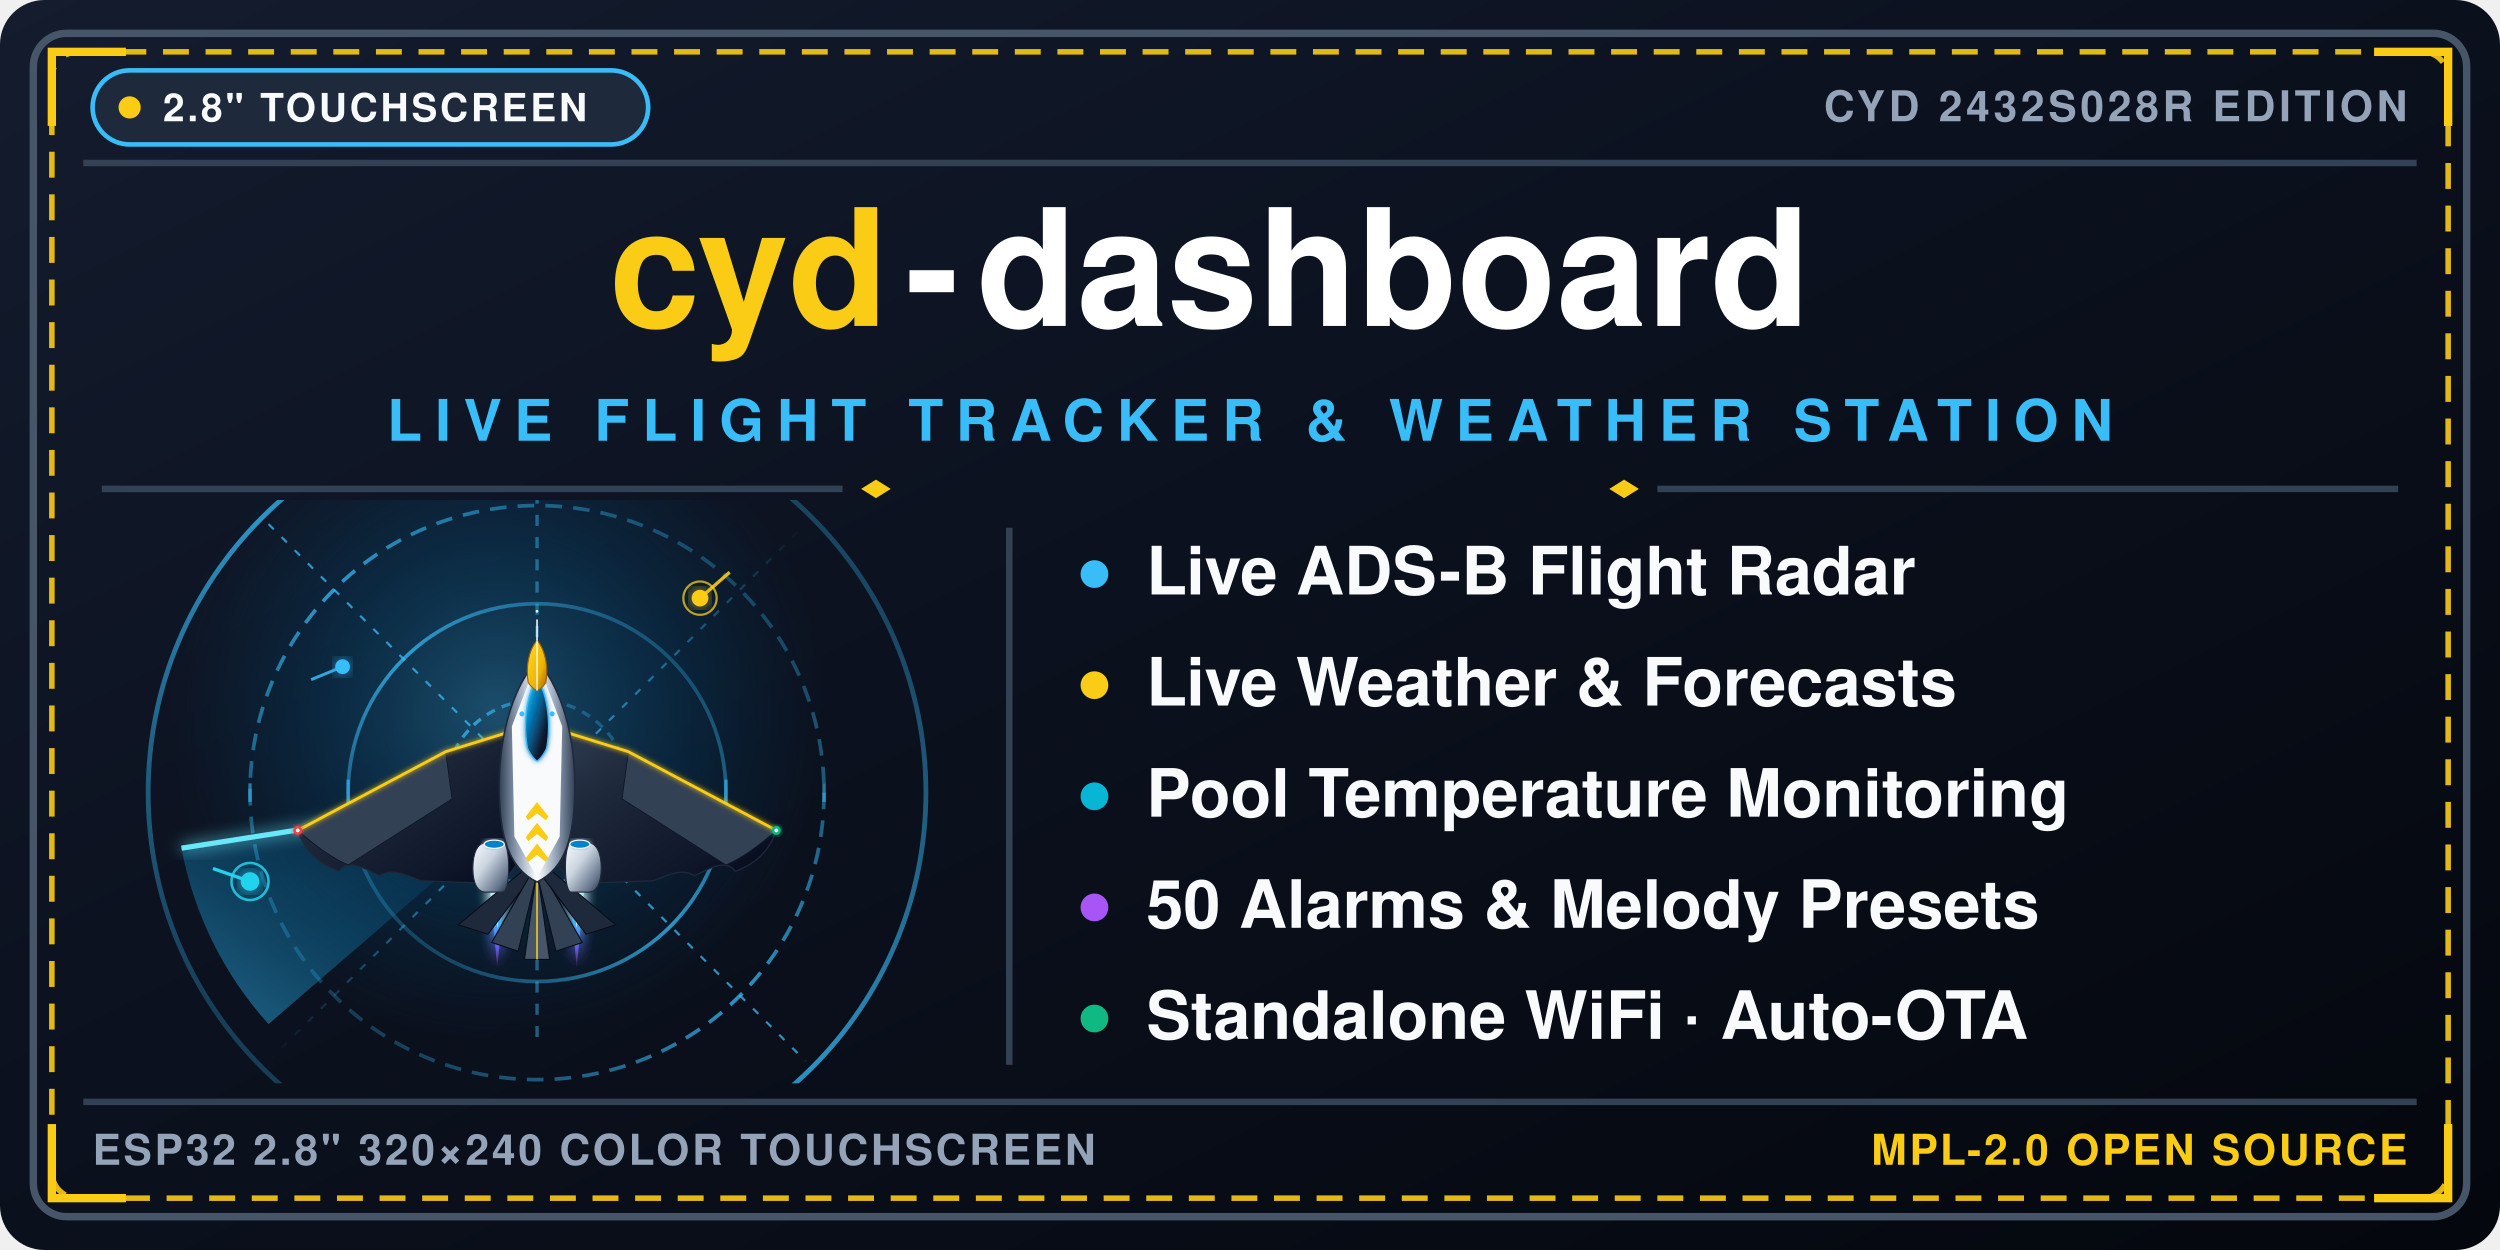
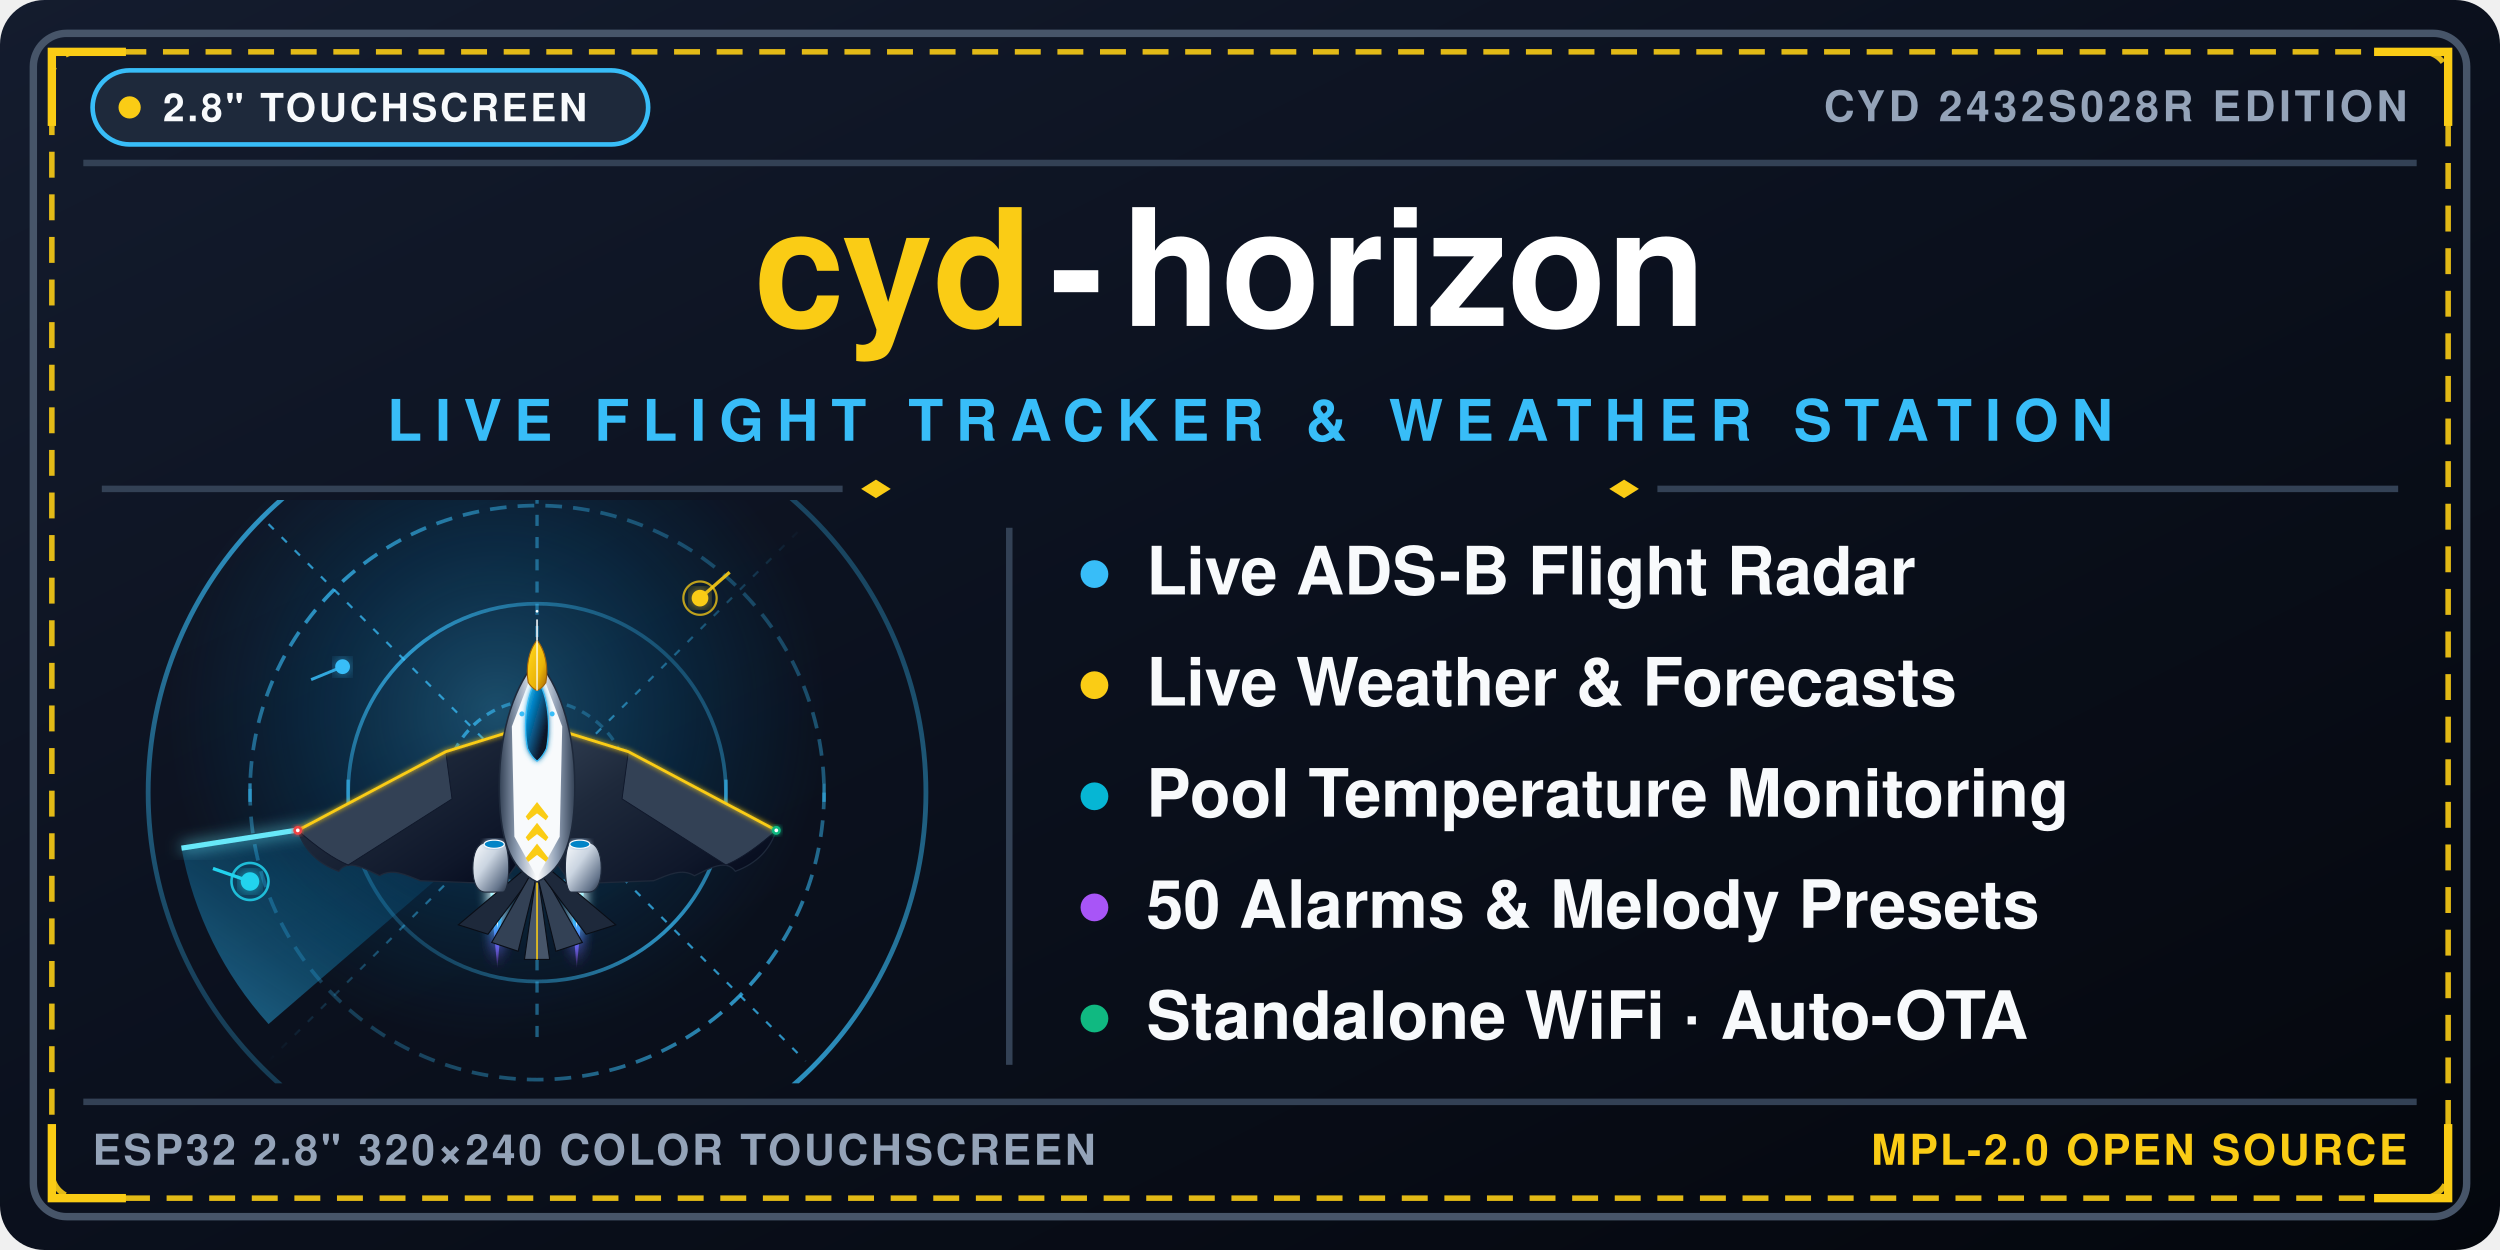
<svg xmlns="http://www.w3.org/2000/svg" viewBox="0 0 1350 675" width="1350" height="675">
  <defs>
    <linearGradient id="boxBg28" x1="0%" y1="0%" x2="100%" y2="100%">
      <stop offset="0%" stop-color="#141c2e" />
      <stop offset="40%" stop-color="#0c1220" />
      <stop offset="100%" stop-color="#04070d" />
    </linearGradient>
    <clipPath id="middleSectionClip28">
      <rect x="35" y="270" width="510" height="315" rx="12" />
    </clipPath>
    <linearGradient id="ringFade28" x1="0%" y1="100%" x2="100%" y2="0%">
      <stop offset="0%" stop-color="#38bdf8" stop-opacity="0.0" />
      <stop offset="20%" stop-color="#38bdf8" stop-opacity="0.35" />
      <stop offset="50%" stop-color="#38bdf8" stop-opacity="0.75" />
      <stop offset="85%" stop-color="#38bdf8" stop-opacity="0.3" />
      <stop offset="100%" stop-color="#38bdf8" stop-opacity="0.0" />
    </linearGradient>
    <radialGradient id="scopeBackdrop28" cx="45%" cy="40%" r="55%">
      <stop offset="0%" stop-color="#38bdf8" stop-opacity="0.35" />
      <stop offset="40%" stop-color="#0284c7" stop-opacity="0.18" />
      <stop offset="75%" stop-color="#0369a1" stop-opacity="0.0" />
      <stop offset="100%" stop-color="#020617" stop-opacity="0.0" />
    </radialGradient>
    <linearGradient id="sweepPhosphor28" x1="0%" y1="100%" x2="100%" y2="0%">
      <stop offset="0%" stop-color="#38bdf8" stop-opacity="0.5" />
      <stop offset="45%" stop-color="#0ea5e9" stop-opacity="0.25" />
      <stop offset="85%" stop-color="#0284c7" stop-opacity="0.0" />
    </linearGradient>
    <linearGradient id="cydGold28" x1="0%" y1="0%" x2="100%" y2="100%">
      <stop offset="0%" stop-color="#fef08a" />
      <stop offset="25%" stop-color="#facc15" />
      <stop offset="65%" stop-color="#eab308" />
      <stop offset="100%" stop-color="#a16207" />
    </linearGradient>
    <linearGradient id="titanium28" x1="0%" y1="0%" x2="100%" y2="0%">
      <stop offset="0%" stop-color="#334155" />
      <stop offset="25%" stop-color="#94a3b8" />
      <stop offset="50%" stop-color="#ffffff" />
      <stop offset="75%" stop-color="#94a3b8" />
      <stop offset="100%" stop-color="#334155" />
    </linearGradient>
    <linearGradient id="stealthWing28" x1="0%" y1="0%" x2="100%" y2="100%">
      <stop offset="0%" stop-color="#334155" />
      <stop offset="35%" stop-color="#1e293b" />
      <stop offset="75%" stop-color="#0f172a" />
      <stop offset="100%" stop-color="#020617" />
    </linearGradient>
    <linearGradient id="metalNacelle28" x1="0%" y1="0%" x2="100%" y2="100%">
      <stop offset="0%" stop-color="#f8fafc" />
      <stop offset="40%" stop-color="#cbd5e1" />
      <stop offset="80%" stop-color="#64748b" />
      <stop offset="100%" stop-color="#1e293b" />
    </linearGradient>
    <linearGradient id="canopyGlass28" x1="0%" y1="0%" x2="100%" y2="100%">
      <stop offset="0%" stop-color="#67e8f9" />
      <stop offset="30%" stop-color="#0284c7" />
      <stop offset="75%" stop-color="#0f172a" />
      <stop offset="100%" stop-color="#020617" />
    </linearGradient>
    <linearGradient id="afterburner28" x1="0%" y1="0%" x2="0%" y2="100%">
      <stop offset="0%" stop-color="#ffffff" />
      <stop offset="15%" stop-color="#67e8f9" />
      <stop offset="40%" stop-color="#38bdf8" />
      <stop offset="70%" stop-color="#6366f1" />
      <stop offset="100%" stop-color="#a855f7" stop-opacity="0" />
    </linearGradient>
    <filter id="glow28" x="-20%" y="-20%" width="140%" height="140%">
      <feGaussianBlur stdDeviation="4" result="b" />
      <feMerge>
        <feMergeNode in="b" />
        <feMergeNode in="SourceGraphic" />
      </feMerge>
    </filter>
    <filter id="highGlow28" x="-50%" y="-50%" width="200%" height="200%">
      <feGaussianBlur stdDeviation="10" result="b1" />
      <feGaussianBlur stdDeviation="3" result="b2" />
      <feMerge>
        <feMergeNode in="b1" />
        <feMergeNode in="b2" />
        <feMergeNode in="SourceGraphic" />
      </feMerge>
    </filter>
  </defs>
  <rect width="1350" height="675" fill="url(#boxBg28)" rx="24" />
  <rect x="18" y="18" width="1314" height="639" rx="18" fill="none" stroke="#475569" stroke-width="4.0" />
  <rect x="28" y="28" width="1294" height="619" rx="14" fill="none" stroke="#facc15" stroke-width="3.0" stroke-dasharray="14 9" opacity="0.9" />
  <g stroke="#facc15" stroke-width="4.5" fill="none">
    <path d="M28,68 L28,28 L68,28" />
    <path d="M1322,68 L1322,28 L1282,28" />
    <path d="M28,607 L28,647 L68,647" />
    <path d="M1322,607 L1322,647 L1282,647" />
  </g>
  <g transform="translate(0, 58)">
    <rect x="50" y="-20" width="300" height="40" rx="20" fill="#1e293b" stroke="#38bdf8" stroke-width="2.5" />
    <circle cx="70" cy="0" r="6" fill="#facc15" />
    <text x="88" y="7.5" font-family="'Futura', 'Helvetica Neue', Helvetica, Arial, sans-serif" font-weight="bold" font-size="21" fill="#f8fafc" letter-spacing="1.5">
      2.8" TOUCHSCREEN
    </text>
    <text x="1300" y="7.5" font-family="'Helvetica Neue', Helvetica, Arial, sans-serif" font-weight="bold" font-size="23" fill="#94a3b8" letter-spacing="2" text-anchor="end">
      CYD 2432S028R EDITION
    </text>
  </g>
  <line x1="45" y1="88" x2="1305" y2="88" stroke="#334155" stroke-width="3.5" />
-   <g transform="translate(503.5, 176)">
+   <g transform="translate(581.5, 176)">
    <g font-family="'Futura', 'Helvetica Neue', Helvetica, Arial, sans-serif" font-weight="900" font-size="88">
      <text x="-24" y="0" fill="#facc15" text-anchor="end">cyd</text>
      <text x="0" y="0" fill="#ffffff" text-anchor="middle">-</text>
-       <text x="24" y="0" fill="#ffffff" text-anchor="start">dashboard</text>
+       <text x="24" y="0" fill="#ffffff" text-anchor="start">horizon</text>
    </g>
  </g>
  <text x="675" y="238" font-family="'Futura', 'Helvetica Neue', Helvetica, Arial, sans-serif" font-weight="bold" font-size="31" fill="#38bdf8" letter-spacing="7" text-anchor="middle">
    LIVE FLIGHT TRACKER &amp; WEATHER STATION
  </text>
  <g transform="translate(675, 264)">
    <line x1="-620" y1="0" x2="-220" y2="0" stroke="#334155" stroke-width="3.5" />
    <polygon points="-210,0 -202,-5 -194,0 -202,5" fill="#facc15" />
    <line x1="-180" y1="0" x2="180" y2="0" stroke="#facc15" stroke-width="4.0" filter="url(#glow28)" />
    <polygon points="194,0 202,-5 210,0 202,5" fill="#facc15" />
    <line x1="220" y1="0" x2="620" y2="0" stroke="#334155" stroke-width="3.5" />
  </g>
  <g id="sweepingRadarGroup" clip-path="url(#middleSectionClip28)">
    <g transform="translate(290, 428)">
      <circle cx="0" cy="0" r="215" fill="url(#scopeBackdrop28)" />
      <circle cx="0" cy="0" r="210" fill="none" stroke="url(#ringFade28)" stroke-width="2.6" />
      <circle cx="0" cy="0" r="155" fill="none" stroke="url(#ringFade28)" stroke-width="2.0" stroke-dasharray="9 6" />
      <circle cx="0" cy="0" r="102" fill="none" stroke="url(#ringFade28)" stroke-width="2.0" />
      <circle cx="0" cy="0" r="50" fill="none" stroke="url(#ringFade28)" stroke-width="1.8" stroke-dasharray="5 4" />
      <line x1="-210" y1="0" x2="210" y2="0" stroke="url(#ringFade28)" stroke-width="1.8" stroke-dasharray="6 6" />
      <line x1="0" y1="-210" x2="0" y2="135" stroke="#38bdf8" stroke-width="1.8" stroke-dasharray="6 6" opacity="0.45" />
      <line x1="-145" y1="-145" x2="145" y2="145" stroke="url(#ringFade28)" stroke-width="1.2" stroke-dasharray="4 6" />
      <line x1="-145" y1="145" x2="145" y2="-145" stroke="url(#ringFade28)" stroke-width="1.2" stroke-dasharray="4 6" />
      <g stroke="#38bdf8" stroke-width="1.8" opacity="0.6">
        <line x1="-50" y1="-5" x2="-50" y2="5" />
        <line x1="-102" y1="-7" x2="-102" y2="7" />
        <line x1="-155" y1="-5" x2="-155" y2="5" />
        <line x1="50" y1="-5" x2="50" y2="5" />
        <line x1="102" y1="-7" x2="102" y2="7" />
        <line x1="155" y1="-5" x2="155" y2="5" />
      </g>
      <path d="M0,0 L-145,125 A195,195 0 0,1 -192,30 Z" fill="url(#sweepPhosphor28)" />
      <line x1="0" y1="0" x2="-192" y2="30" stroke="#67e8f9" stroke-width="2.8" filter="url(#glow28)" />
      <circle cx="88" cy="-105" r="4.5" fill="#facc15" filter="url(#glow28)" />
      <circle cx="88" cy="-105" r="9" fill="none" stroke="#facc15" stroke-width="1.2" opacity="0.75" />
      <line x1="88" y1="-105" x2="104" y2="-119" stroke="#facc15" stroke-width="1.8" opacity="0.9" />
      <circle cx="-105" cy="-68" r="4" fill="#38bdf8" filter="url(#glow28)" />
      <line x1="-105" y1="-68" x2="-122" y2="-61" stroke="#38bdf8" stroke-width="1.6" opacity="0.85" />
      <circle cx="-155" cy="48" r="5" fill="#22d3ee" filter="url(#glow28)" />
      <circle cx="-155" cy="48" r="10" fill="none" stroke="#22d3ee" stroke-width="1.4" opacity="0.85" />
      <line x1="-155" y1="48" x2="-175" y2="41" stroke="#22d3ee" stroke-width="1.8" />
    </g>
  </g>
  <g id="heroEmblem" transform="translate(290, 428) scale(0.34)">
    <g filter="url(#highGlow28)">
      <polygon points="-75,150 -52,150 -63,280" fill="url(#afterburner28)" />
      <polygon points="-70,150 -56,150 -63,215" fill="#ffffff" />
      <polygon points="52,150 75,150 63,280" fill="url(#afterburner28)" />
      <polygon points="56,150 70,150 63,215" fill="#ffffff" />
    </g>
    <g stroke="#090d16" stroke-width="1.8">
      <path d="M0,105 L-125,210 L-78,225 L0,122 Z" fill="#1e293b" />
      <path d="M0,112 L-72,238 L-30,252 L0,130 Z" fill="#334155" />
      <path d="M0,120 L-20,265 L20,265 L0,120 Z" fill="#475569" />
      <path d="M0,112 L72,238 L30,252 L0,130 Z" fill="#334155" />
      <path d="M0,105 L125,210 L78,225 L0,122 Z" fill="#1e293b" />
      <line x1="0" y1="120" x2="0" y2="265" stroke="#facc15" stroke-width="2.5" />
    </g>
    <polygon points="-75,95 -112,12 -82,12 -54,118" fill="url(#metalNacelle28)" stroke="#1e293b" stroke-width="1.8" />
    <polygon points="-112,12 -82,12 -86,32 -108,32" fill="#facc15" />
    <polygon points="75,95 112,12 82,12 54,118" fill="url(#metalNacelle28)" stroke="#1e293b" stroke-width="1.8" />
    <polygon points="112,12 82,12 86,32 108,32" fill="#facc15" />
    <g id="leftWing">
      <path d="M0,-110 L-145,-65 L-380,60 C-370,90 -350,112 -315,125 C-300,105 -275,120 -250,132 C-230,120 -210,130 -185,140 L-55,145 L0,70 Z" fill="url(#stealthWing28)" stroke="#1e293b" stroke-width="2" />
      <path d="M-145,-65 L-380,60 Q-335,100 -300,115 L-135,10 Z" fill="#334155" stroke="#0f172a" stroke-width="1.5" />
      <path d="M0,-110 L-145,-65 L-380,60" stroke="#facc15" stroke-width="4.5" fill="none" filter="url(#glow28)" />
      <circle cx="-380" cy="60" r="7" fill="#ef4444" filter="url(#glow28)" />
      <circle cx="-380" cy="60" r="3" fill="#ffffff" />
      <path d="M-82,80 C-94,80 -102,95 -102,120 C-102,145 -94,158 -82,158 L-54,158 C-42,158 -42,80 -54,80 Z" fill="url(#metalNacelle28)" stroke="#1e293b" stroke-width="1.8" />
      <ellipse cx="-68" cy="82" rx="16" ry="6.5" fill="#0284c7" stroke="#ffffff" stroke-width="1.8" filter="url(#glow28)" />
    </g>
    <g id="rightWing">
      <path d="M0,-110 L145,-65 L380,60 C370,90 350,112 315,125 C300,105 275,120 250,132 C230,120 210,130 185,140 L55,145 L0,70 Z" fill="url(#stealthWing28)" stroke="#1e293b" stroke-width="2" />
      <path d="M145,-65 L380,60 Q335,100 300,115 L135,10 Z" fill="#334155" stroke="#0f172a" stroke-width="1.5" />
      <path d="M0,-110 L145,-65 L380,60" stroke="#facc15" stroke-width="4.5" fill="none" filter="url(#glow28)" />
      <circle cx="380" cy="60" r="7" fill="#10b981" filter="url(#glow28)" />
      <circle cx="380" cy="60" r="3" fill="#ffffff" />
      <path d="M82,80 C94,80 102,95 102,120 C102,145 94,158 82,158 L54,158 C42,158 42,80 54,80 Z" fill="url(#metalNacelle28)" stroke="#1e293b" stroke-width="1.8" />
      <ellipse cx="68" cy="82" rx="16" ry="6.5" fill="#0284c7" stroke="#ffffff" stroke-width="1.8" filter="url(#glow28)" />
    </g>
    <path d="M0,-210 C32,-175 60,-105 60,-10 C60,70 45,120 0,142 C-45,120 -60,70 -60,-10 C-60,-105 -32,-175 0,-210 Z" fill="url(#titanium28)" stroke="#1e293b" stroke-width="2.5" />
    <polygon points="0,-210 40,-105 36,70 0,135 -36,70 -40,-105" fill="#f8fafc" />
    <polygon points="0,15 18,38 14,44 0,33 -14,44 -18,38" fill="#facc15" />
    <polygon points="0,48 18,71 14,77 0,66 -14,77 -18,71" fill="#facc15" />
    <polygon points="0,81 18,104 14,110 0,99 -14,110 -18,104" fill="#facc15" />
    <path d="M0,-180 C18,-155 22,-105 15,-70 C8,-55 0,-50 0,-50 C0,-50 -8,-55 -15,-70 C-22,-105 -18,-155 0,-180 Z" fill="url(#canopyGlass28)" stroke="#38bdf8" stroke-width="2" filter="url(#glow28)" />
    <circle cx="-24" cy="-125" r="4" fill="#38bdf8" />
    <circle cx="24" cy="-125" r="4" fill="#38bdf8" />
    <path d="M0,-242 C14,-225 18,-198 14,-175 C8,-165 0,-162 0,-162 C0,-162 -8,-165 -14,-175 C-18,-198 -14,-225 0,-242 Z" fill="url(#cydGold28)" stroke="#a16207" stroke-width="1.8" />
    <line x1="0" y1="-242" x2="0" y2="-162" stroke="#ffffff" stroke-width="2" />
    <line x1="0" y1="-242" x2="0" y2="-275" stroke="#f8fafc" stroke-width="2.5" />
    <circle cx="0" cy="-288" r="2.2" fill="#ffffff" />
  </g>
  <line x1="545" y1="285" x2="545" y2="575" stroke="#334155" stroke-width="3.5" />
  <g id="bulletList" transform="translate(575, 0)" font-family="'Helvetica Neue', Helvetica, Arial, sans-serif" font-weight="bold" font-size="36" fill="#f8fafc">
    <g transform="translate(0, 321)">
      <circle cx="16" cy="-11" r="7.5" fill="#38bdf8" />
      <text x="44" y="0">Live ADS-B Flight Radar</text>
    </g>
    <g transform="translate(0, 381)">
      <circle cx="16" cy="-11" r="7.5" fill="#facc15" />
      <text x="44" y="0">Live Weather &amp; Forecasts</text>
    </g>
    <g transform="translate(0, 441)">
      <circle cx="16" cy="-11" r="7.5" fill="#06b6d4" />
      <text x="44" y="0">Pool Temperature Monitoring</text>
    </g>
    <g transform="translate(0, 501)">
      <circle cx="16" cy="-11" r="7.5" fill="#a855f7" />
      <text x="44" y="0">50 Alarms &amp; Melody Presets</text>
    </g>
    <g transform="translate(0, 561)">
      <circle cx="16" cy="-11" r="7.5" fill="#10b981" />
      <text x="44" y="0">Standalone WiFi · Auto-OTA</text>
    </g>
  </g>
  <line x1="45" y1="595" x2="1305" y2="595" stroke="#334155" stroke-width="3.5" />
  <g transform="translate(0, 629)" font-family="'Helvetica Neue', Helvetica, Arial, sans-serif" font-weight="bold" font-size="23" letter-spacing="1.5">
    <text x="50" y="0" fill="#94a3b8" text-anchor="start">
      ESP32 2.8" 320×240 COLOR TOUCHSCREEN
    </text>
    <text x="1300" y="0" fill="#facc15" text-anchor="end">
      MPL-2.0 OPEN SOURCE
    </text>
  </g>
</svg>
